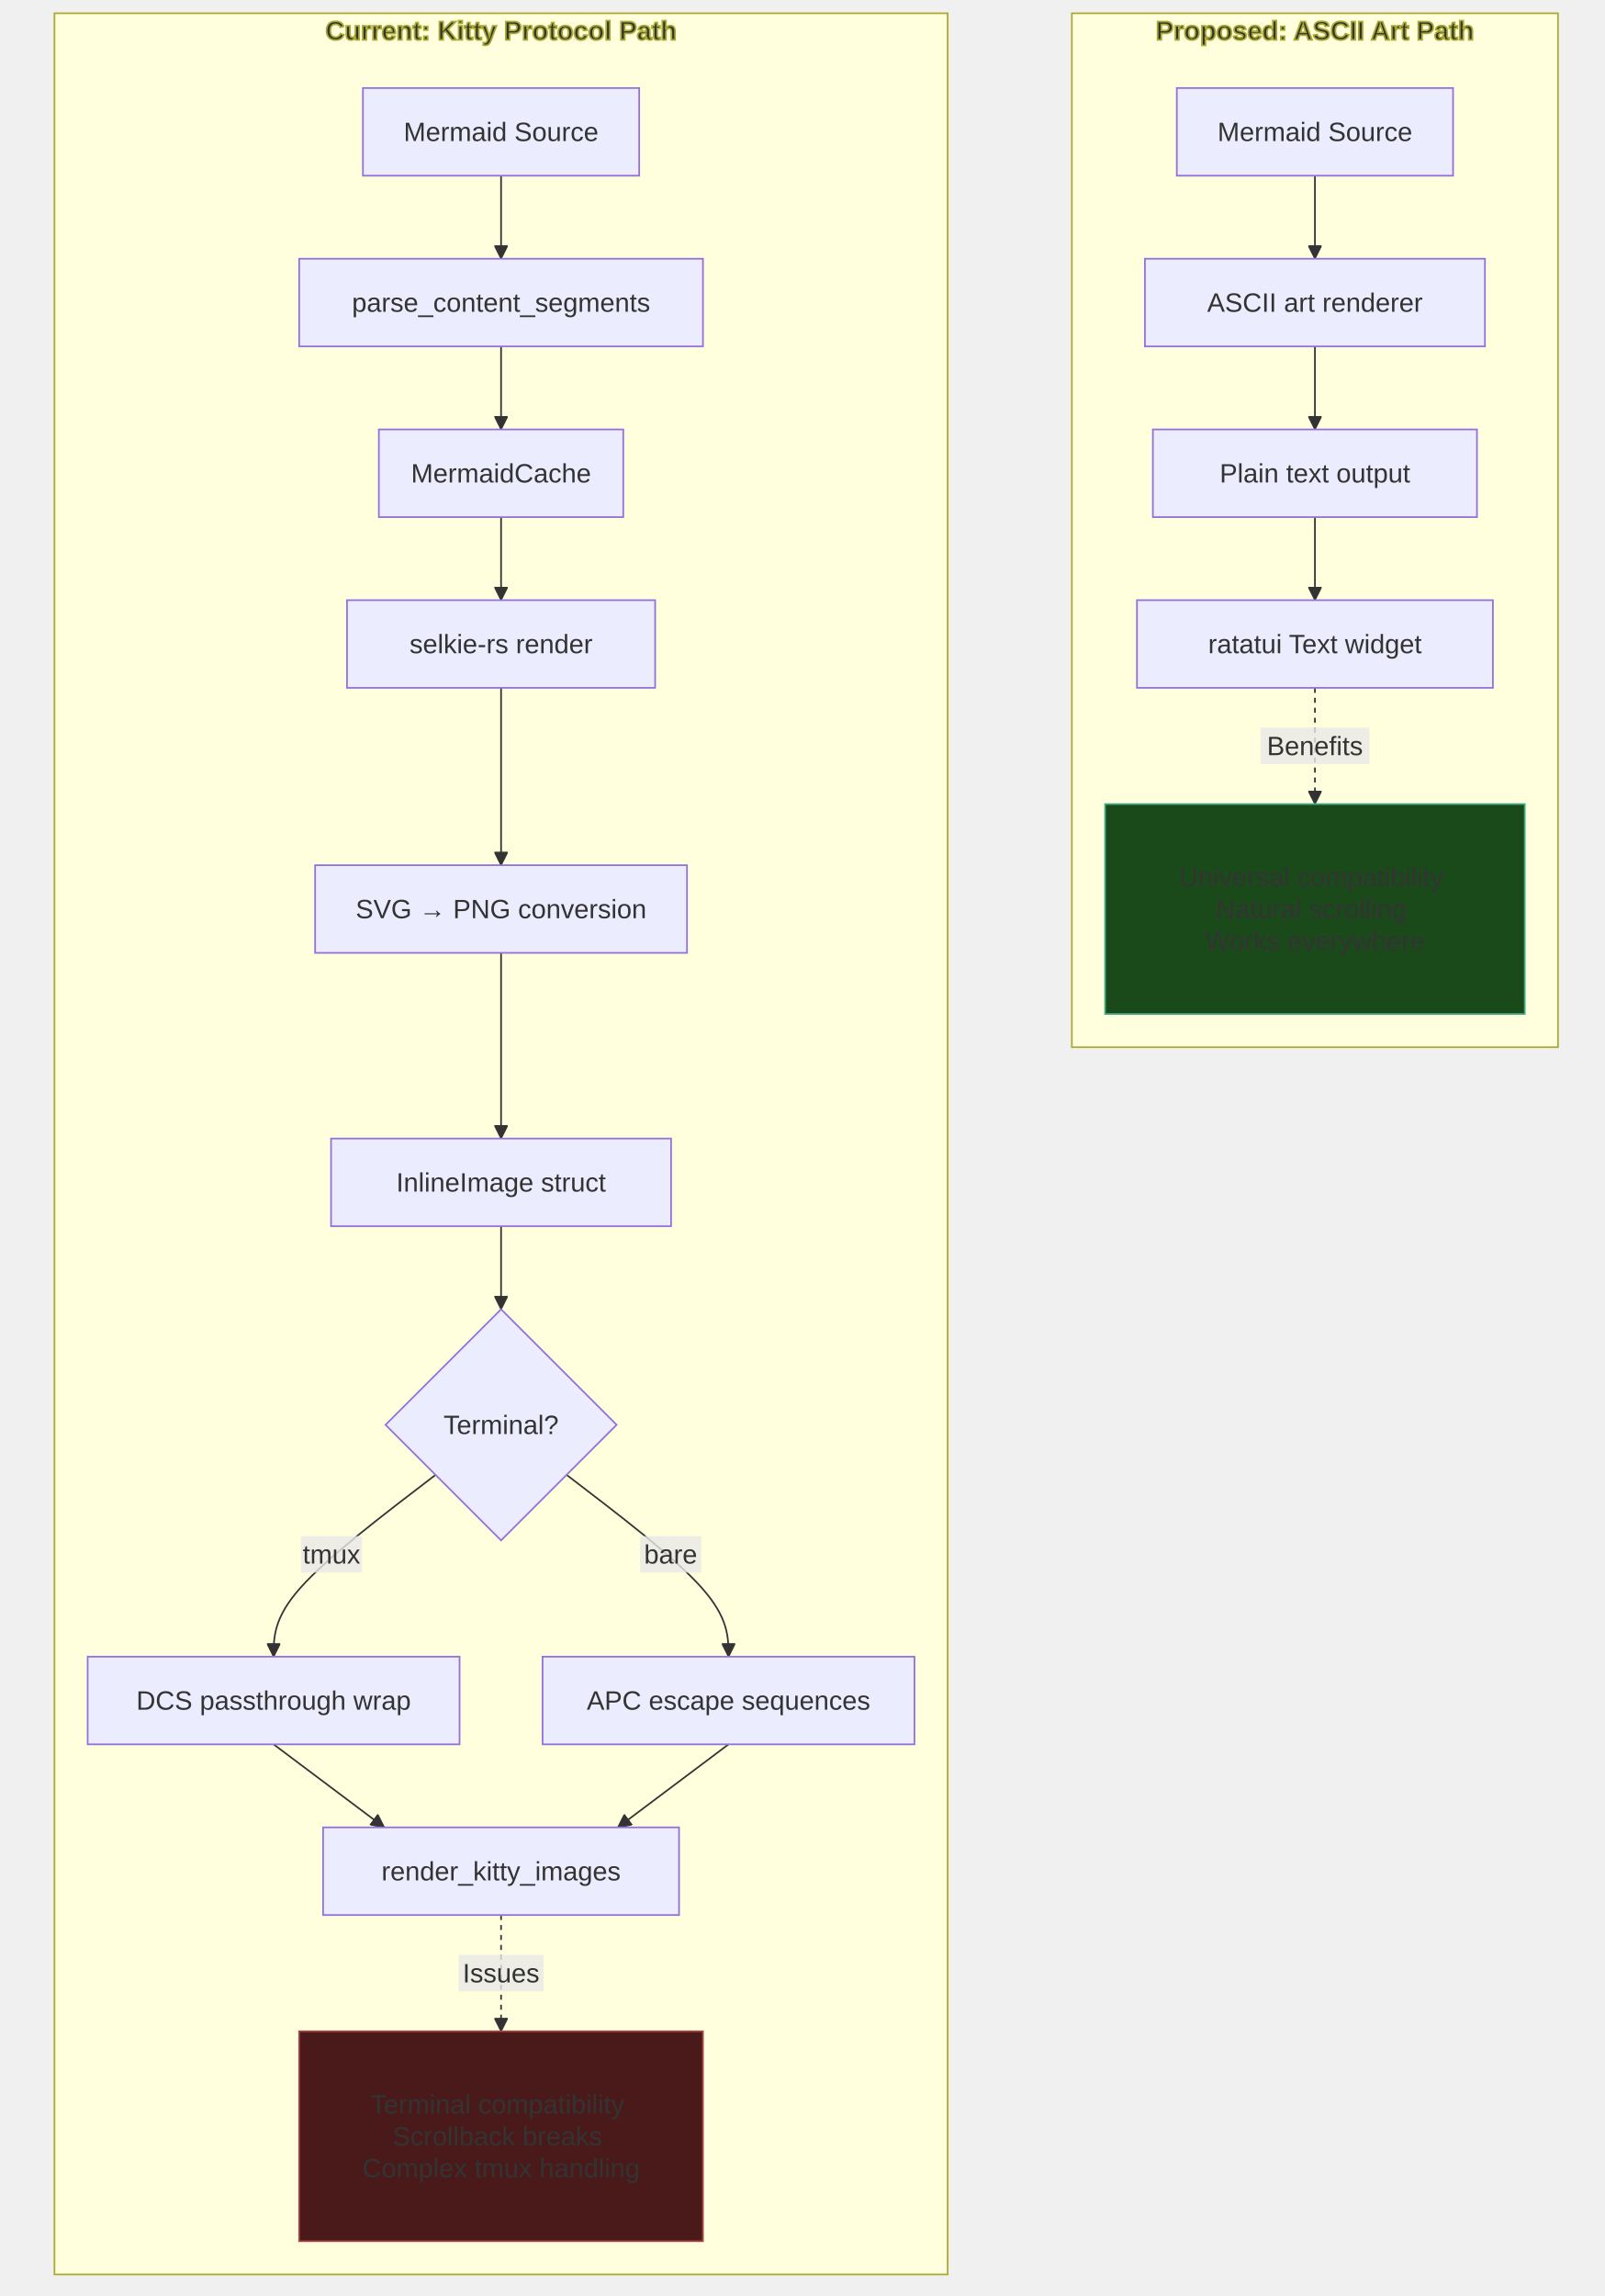
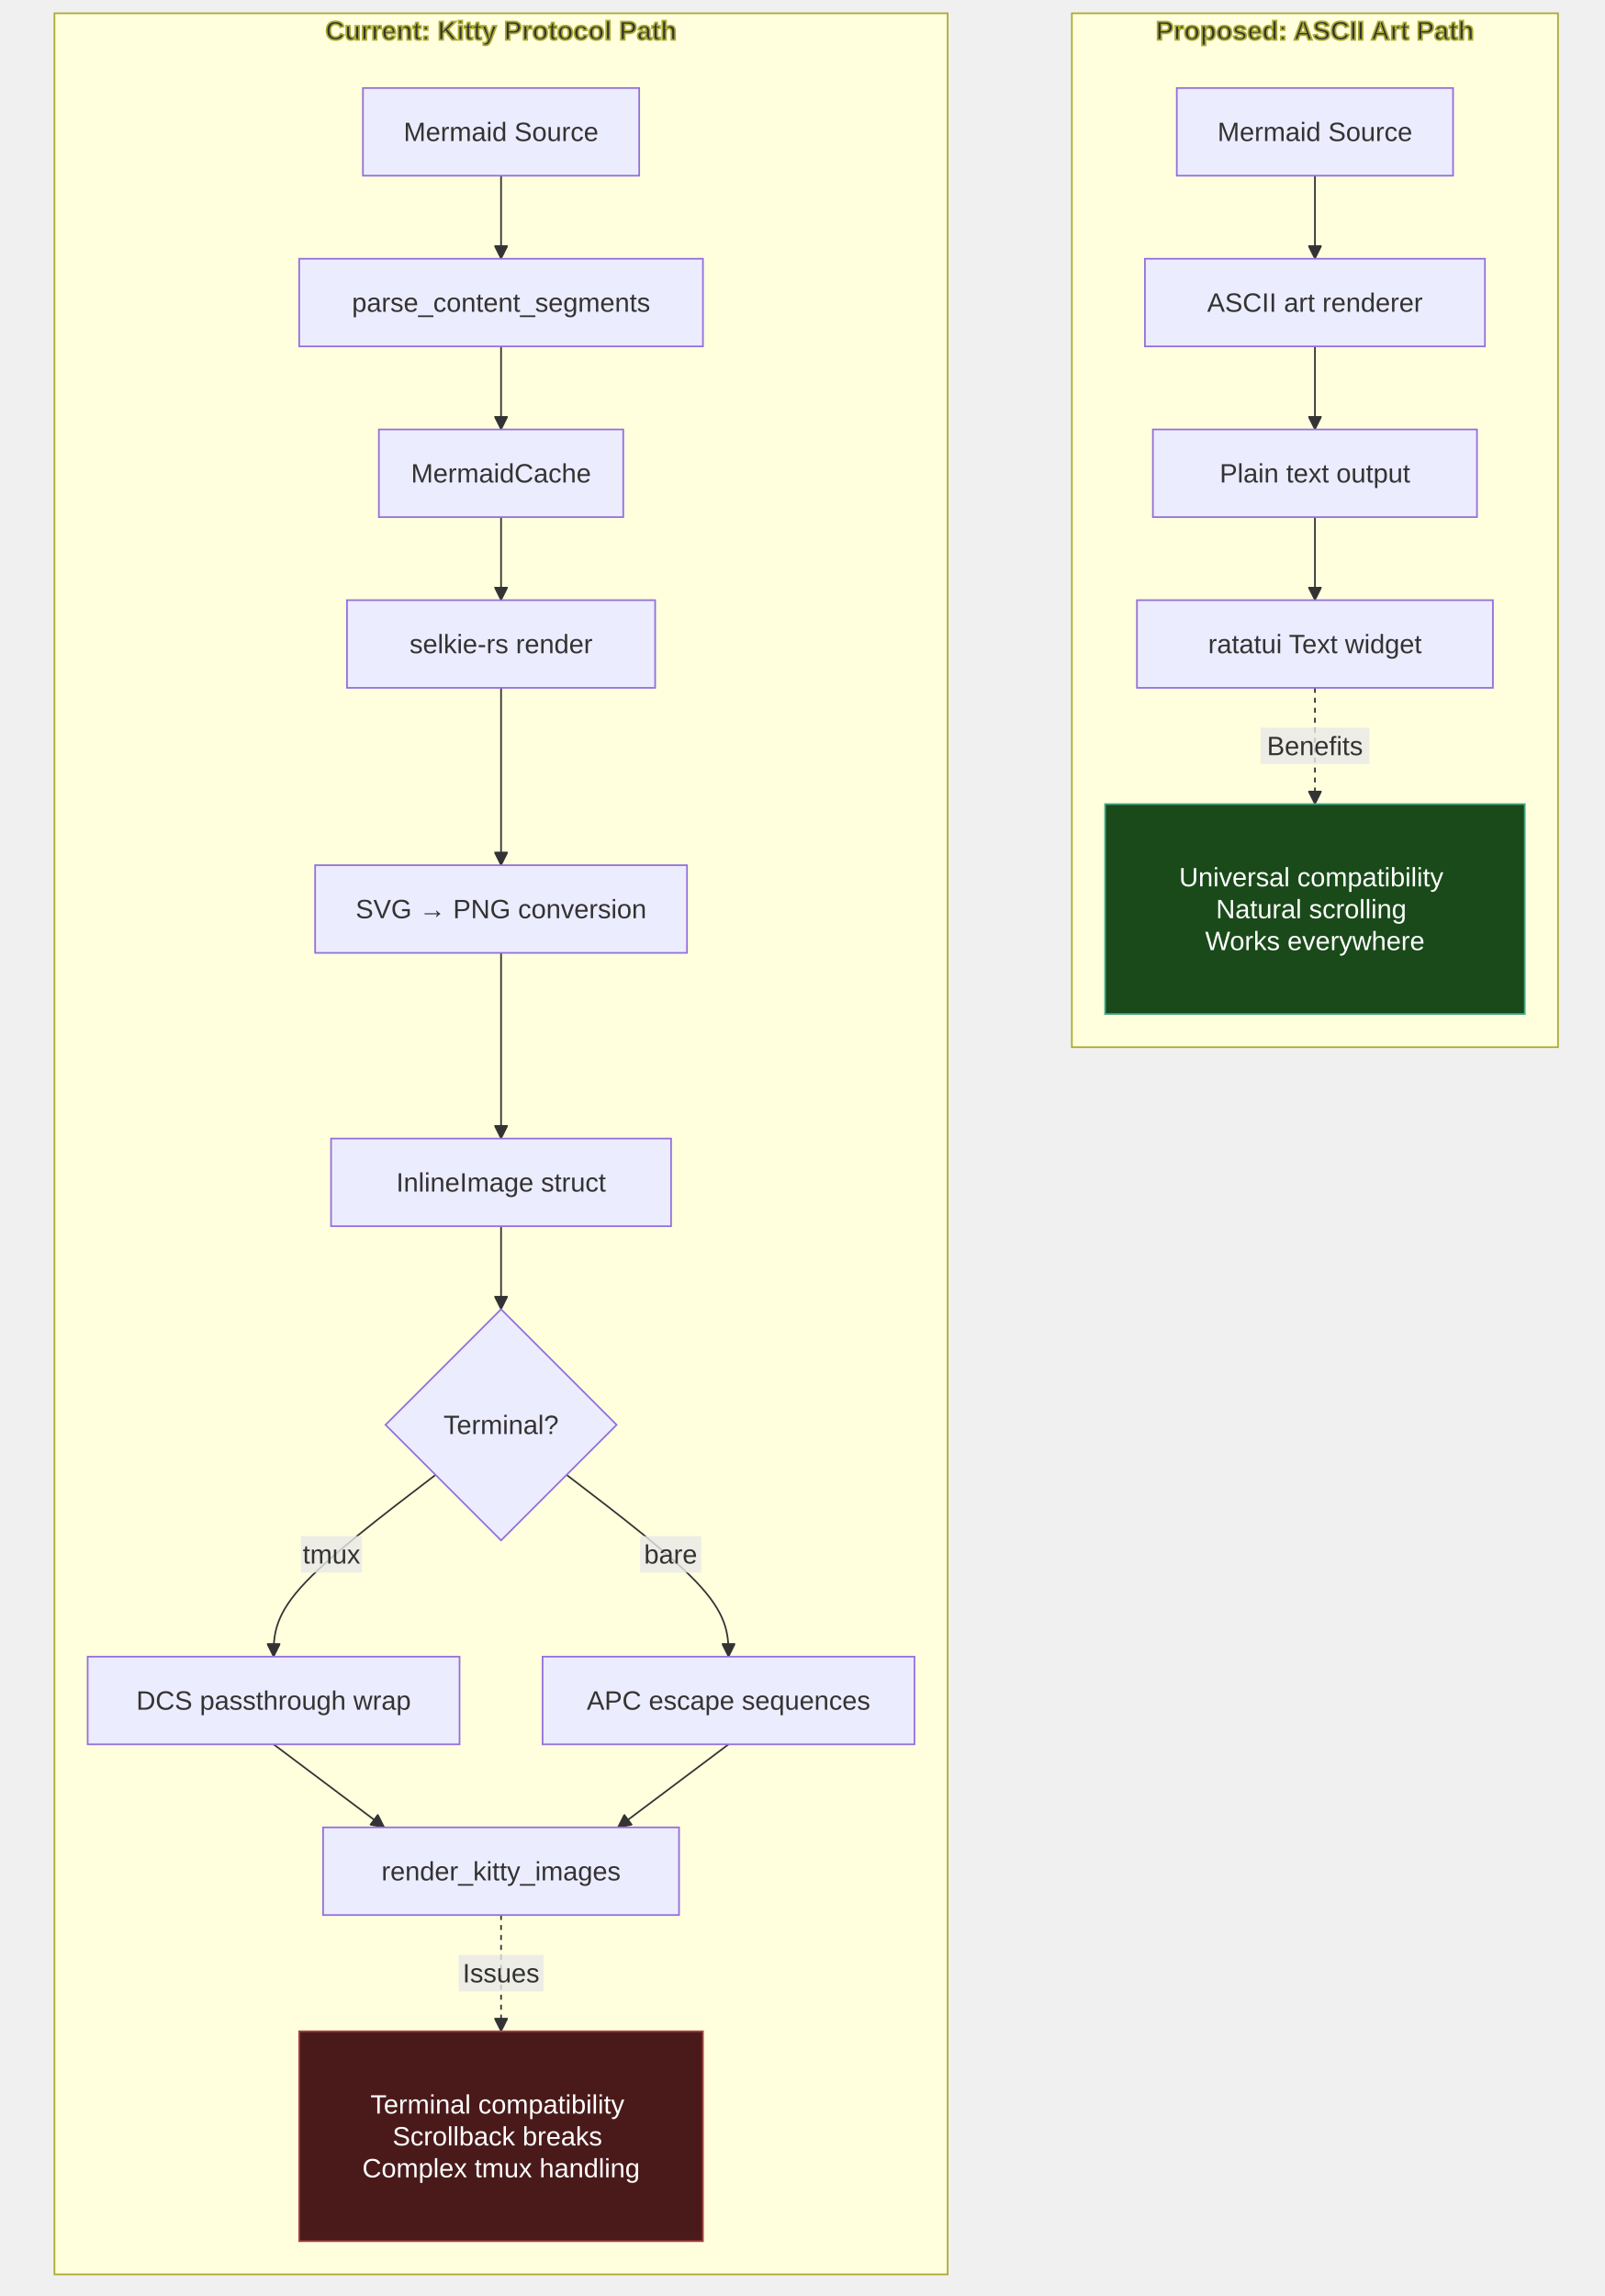
<svg xmlns="http://www.w3.org/2000/svg" width="966.4" height="1382.6" viewBox="-8 -28 966.4 1382.6" class="mermaid">
  <style>

.mermaid {
  font-family: trebuchet ms, verdana, arial, sans-serif;
  font-size: 16px;
}

.node rect,
.node polygon,
.node circle,
.node ellipse,
.node path {
  fill: #ECECFF;
  stroke: #9370DB;
  stroke-width: 1px;
}

.node line {
  stroke: #9370DB;
  stroke-width: 1px;
}

.node .label {
  fill: #333333;
}

.node text {
  fill: #333333;
  font-family: trebuchet ms, verdana, arial, sans-serif;
  font-size: 16px;
}

.edge-path {
  fill: none;
  stroke: #333333;
  stroke-width: 1px;
}

.edge-label {
  fill: #333333;
  font-family: trebuchet ms, verdana, arial, sans-serif;
}

.edge-label-bg {
  fill: rgba(232, 232, 232, 0.8);
}

.subgraph {
  fill: #ffffde;
  stroke: #aaaa33;
  stroke-width: 1px;
}

.subgraph-title {
  fill: #333333;
  font-weight: bold;
}

.cluster rect {
  fill: #ffffde;
  stroke: #aaaa33;
  stroke-width: 1px;
  rx: 5px;
  ry: 5px;
}

.cluster-label {
  fill: #333333;
  font-family: trebuchet ms, verdana, arial, sans-serif;
  font-size: 16px;
  font-weight: bold;
}

marker path {
  fill: #333333;
  stroke: #333333;
}

  </style>
  <defs>
    <marker id="arrow_point" viewBox="0 0 10 10" refX="10" refY="5" markerWidth="8" markerHeight="8" orient="auto" markerUnits="userSpaceOnUse">
      <path d="M 0 0 L 10 5 L 0 10 z" />
    </marker>
    <marker id="arrow_point_start" viewBox="0 0 10 10" refX="4.5" refY="5" markerWidth="8" markerHeight="8" orient="auto" markerUnits="userSpaceOnUse">
      <path d="M 0 5 L 10 10 L 10 0 z" />
    </marker>
    <marker id="arrow_cross" viewBox="0 0 11 11" refX="12" refY="5.2" markerWidth="11" markerHeight="11" orient="auto" markerUnits="userSpaceOnUse">
-       <path d="M 1 1 L 10 10 M 10 1 L 1 10" fill="none" stroke-width="2" />
+       <path d="M 1 1 L 10 10 M 10 1 L 1 10" stroke-width="2" fill="none" />
    </marker>
    <marker id="arrow_cross_start" viewBox="0 0 11 11" refX="-1" refY="5.2" markerWidth="11" markerHeight="11" orient="auto" markerUnits="userSpaceOnUse">
      <path d="M 1 1 L 10 10 M 10 1 L 1 10" fill="none" stroke-width="2" />
    </marker>
    <marker id="arrow_circle" viewBox="0 0 10 10" refX="11" refY="5" markerWidth="11" markerHeight="11" orient="auto" markerUnits="userSpaceOnUse">
      <circle cx="5" cy="5" r="5" />
    </marker>
    <marker id="arrow_circle_start" viewBox="0 0 10 10" refX="-1" refY="5" markerWidth="11" markerHeight="11" orient="auto" markerUnits="userSpaceOnUse">
      <circle cx="5" cy="5" r="5" />
    </marker>
  </defs>
  <g class="root">
    <g class="clusters">
      <g class="subgraph" id="subgraph-current">
        <rect x="24.8" y="-20" width="538" height="1361.6" class="cluster" />
        <text x="293.8" y="-4" class="cluster-label" text-anchor="middle">Current: Kitty Protocol Path</text>
      </g>
      <g class="subgraph" id="subgraph-proposed">
        <rect x="637.6" y="-20" width="292.8" height="622.6" class="cluster" />
        <text x="784" y="-4" class="cluster-label" text-anchor="middle">Proposed: ASCII Art Path</text>
      </g>
    </g>
    <g class="edgePaths">
      <g class="edge" id="edge-L-A1-A2-0">
-         <path d="M 293.80 77.80 C 293.80 86.13, 293.80 94.47, 293.80 102.80 C 293.80 111.13, 293.80 119.47, 293.80 127.80" class="edge-path" fill="none" marker-end="url(#arrow_point)" stroke-width="1" />
+         <path d="M 293.80 77.80 C 293.80 86.13, 293.80 94.47, 293.80 102.80 C 293.80 111.13, 293.80 119.47, 293.80 127.80" class="edge-path" marker-end="url(#arrow_point)" stroke-width="1" fill="none" />
      </g>
      <g class="edge" id="edge-L-A2-A3-0">
-         <path d="M 293.80 180.60 C 293.80 188.93, 293.80 197.27, 293.80 205.60 C 293.80 213.93, 293.80 222.27, 293.80 230.60" class="edge-path" fill="none" stroke-width="1" marker-end="url(#arrow_point)" />
+         <path d="M 293.80 180.60 C 293.80 188.93, 293.80 197.27, 293.80 205.60 C 293.80 213.93, 293.80 222.27, 293.80 230.60" class="edge-path" fill="none" marker-end="url(#arrow_point)" stroke-width="1" />
      </g>
      <g class="edge" id="edge-L-A3-A4-0">
-         <path d="M 293.80 283.40 C 293.80 291.73, 293.80 300.07, 293.80 308.40 C 293.80 316.73, 293.80 325.07, 293.80 333.40" class="edge-path" stroke-width="1" marker-end="url(#arrow_point)" fill="none" />
+         <path d="M 293.80 283.40 C 293.80 291.73, 293.80 300.07, 293.80 308.40 C 293.80 316.73, 293.80 325.07, 293.80 333.40" class="edge-path" marker-end="url(#arrow_point)" fill="none" stroke-width="1" />
      </g>
      <g class="edge" id="edge-L-A4-A5-0">
-         <path d="M 293.80 386.20 C 293.80 397.87, 293.80 409.53, 293.80 427.33 C 293.80 445.13, 293.80 469.07, 293.80 493.00" class="edge-path" marker-end="url(#arrow_point)" fill="none" stroke-width="1" />
+         <path d="M 293.80 386.20 C 293.80 397.87, 293.80 409.53, 293.80 427.33 C 293.80 445.13, 293.80 469.07, 293.80 493.00" class="edge-path" fill="none" marker-end="url(#arrow_point)" stroke-width="1" />
      </g>
      <g class="edge" id="edge-L-A5-A6-0">
-         <path d="M 293.80 545.80 C 293.80 566.40, 293.80 587.00, 293.80 601.47 C 293.80 615.93, 293.80 624.27, 293.80 632.60 C 293.80 649.27, 293.80 657.60, 293.80 657.60" class="edge-path" fill="none" marker-end="url(#arrow_point)" stroke-width="1" />
+         <path d="M 293.80 545.80 C 293.80 566.40, 293.80 587.00, 293.80 601.47 C 293.80 615.93, 293.80 624.27, 293.80 632.60 C 293.80 649.27, 293.80 657.60, 293.80 657.60" class="edge-path" fill="none" stroke-width="1" marker-end="url(#arrow_point)" />
      </g>
      <g class="edge" id="edge-L-A6-A7-0">
-         <path d="M 293.80 710.40 C 293.80 718.73, 293.80 727.07, 293.80 735.40 C 293.80 743.73, 293.80 752.07, 293.80 760.40" class="edge-path" stroke-width="1" marker-end="url(#arrow_point)" fill="none" />
+         <path d="M 293.80 710.40 C 293.80 718.73, 293.80 727.07, 293.80 735.40 C 293.80 743.73, 293.80 752.07, 293.80 760.40" class="edge-path" stroke-width="1" fill="none" marker-end="url(#arrow_point)" />
      </g>
      <g class="edge" id="edge-L-A7-A8-0">
-         <path d="M 254.33 860.13 C 221.82 884.96, 189.31 909.78, 173.06 928.02 C 156.80 946.27, 156.80 957.93, 156.80 969.60" class="edge-path" fill="none" stroke-width="1" marker-end="url(#arrow_point)" />
+         <path d="M 254.33 860.13 C 221.82 884.96, 189.31 909.78, 173.06 928.02 C 156.80 946.27, 156.80 957.93, 156.80 969.60" class="edge-path" stroke-width="1" marker-end="url(#arrow_point)" fill="none" />
      </g>
      <g class="edge" id="edge-L-A7-A9-0">
-         <path d="M 333.27 860.13 C 365.78 884.96, 398.29 909.78, 414.54 928.02 C 430.80 946.27, 430.80 957.93, 430.80 969.60" class="edge-path" marker-end="url(#arrow_point)" fill="none" stroke-width="1" />
+         <path d="M 333.27 860.13 C 365.78 884.96, 398.29 909.78, 414.54 928.02 C 430.80 946.27, 430.80 957.93, 430.80 969.60" class="edge-path" stroke-width="1" marker-end="url(#arrow_point)" fill="none" />
      </g>
      <g class="edge" id="edge-L-A8-A10-0">
-         <path d="M 156.80 1022.40 L 223.43 1072.40" class="edge-path" marker-end="url(#arrow_point)" fill="none" stroke-width="1" />
+         <path d="M 156.80 1022.40 L 223.43 1072.40" class="edge-path" stroke-width="1" fill="none" marker-end="url(#arrow_point)" />
      </g>
      <g class="edge" id="edge-L-A9-A10-0">
        <path d="M 430.80 1022.40 L 364.17 1072.40" class="edge-path" stroke-width="1" fill="none" marker-end="url(#arrow_point)" />
      </g>
      <g class="edge" id="edge-L-A10-A11-0">
-         <path d="M 293.80 1125.20 C 293.80 1136.87, 293.80 1148.53, 293.80 1160.20 C 293.80 1171.87, 293.80 1183.53, 293.80 1195.20" class="edge-path" stroke-dasharray="3,3" fill="none" marker-end="url(#arrow_point)" stroke-width="2" />
+         <path d="M 293.80 1125.20 C 293.80 1136.87, 293.80 1148.53, 293.80 1160.20 C 293.80 1171.87, 293.80 1183.53, 293.80 1195.20" class="edge-path" stroke-dasharray="3,3" stroke-width="2" fill="none" marker-end="url(#arrow_point)" />
      </g>
      <g class="edge" id="edge-L-B1-B2-0">
-         <path d="M 784.00 77.80 C 784.00 86.13, 784.00 94.47, 784.00 102.80 C 784.00 111.13, 784.00 119.47, 784.00 127.80" class="edge-path" fill="none" stroke-width="1" marker-end="url(#arrow_point)" />
+         <path d="M 784.00 77.80 C 784.00 86.13, 784.00 94.47, 784.00 102.80 C 784.00 111.13, 784.00 119.47, 784.00 127.80" class="edge-path" stroke-width="1" fill="none" marker-end="url(#arrow_point)" />
      </g>
      <g class="edge" id="edge-L-B2-B3-0">
-         <path d="M 784.00 180.60 C 784.00 188.93, 784.00 197.27, 784.00 205.60 C 784.00 213.93, 784.00 222.27, 784.00 230.60" class="edge-path" stroke-width="1" marker-end="url(#arrow_point)" fill="none" />
+         <path d="M 784.00 180.60 C 784.00 188.93, 784.00 197.27, 784.00 205.60 C 784.00 213.93, 784.00 222.27, 784.00 230.60" class="edge-path" stroke-width="1" fill="none" marker-end="url(#arrow_point)" />
      </g>
      <g class="edge" id="edge-L-B3-B4-0">
-         <path d="M 784.00 283.40 C 784.00 291.73, 784.00 300.07, 784.00 308.40 C 784.00 316.73, 784.00 325.07, 784.00 333.40" class="edge-path" stroke-width="1" fill="none" marker-end="url(#arrow_point)" />
+         <path d="M 784.00 283.40 C 784.00 291.73, 784.00 300.07, 784.00 308.40 C 784.00 316.73, 784.00 325.07, 784.00 333.40" class="edge-path" marker-end="url(#arrow_point)" fill="none" stroke-width="1" />
      </g>
      <g class="edge" id="edge-L-B4-B5-0">
-         <path d="M 784.00 386.20 C 784.00 397.87, 784.00 409.53, 784.00 421.20 C 784.00 432.87, 784.00 444.53, 784.00 456.20" class="edge-path" marker-end="url(#arrow_point)" fill="none" stroke-width="2" stroke-dasharray="3,3" />
+         <path d="M 784.00 386.20 C 784.00 397.87, 784.00 409.53, 784.00 421.20 C 784.00 432.87, 784.00 444.53, 784.00 456.20" class="edge-path" stroke-width="2" stroke-dasharray="3,3" fill="none" marker-end="url(#arrow_point)" />
      </g>
    </g>
    <g class="edgeLabels">
      <g class="edgeLabel" id="edge-label-L-A7-A8-0">
        <rect x="173.257" y="896.986" width="36.8" height="22" class="edge-label-bg" />
-         <text x="191.657" y="907.986" class="edge-label" text-anchor="middle" dominant-baseline="central">tmux</text>
+         <text x="191.657" y="907.986" class="edge-label" dominant-baseline="central" text-anchor="middle">tmux</text>
      </g>
      <g class="edgeLabel" id="edge-label-L-A7-A9-0">
        <rect x="377.543" y="896.986" width="36.8" height="22" class="edge-label-bg" />
        <text x="395.943" y="907.986" class="edge-label" dominant-baseline="central" text-anchor="middle">bare</text>
      </g>
      <g class="edgeLabel" id="edge-label-L-A10-A11-0">
        <rect x="268.2" y="1149.2" width="51.2" height="22" class="edge-label-bg" />
-         <text x="293.8" y="1160.2" class="edge-label" text-anchor="middle" dominant-baseline="central">Issues</text>
+         <text x="293.8" y="1160.2" class="edge-label" dominant-baseline="central" text-anchor="middle">Issues</text>
      </g>
      <g class="edgeLabel" id="edge-label-L-B4-B5-0">
        <rect x="751.2" y="410.2" width="65.6" height="22" class="edge-label-bg" />
        <text x="784" y="421.2" class="edge-label" text-anchor="middle" dominant-baseline="central">Benefits</text>
      </g>
    </g>
    <g class="nodes">
      <g class="node" id="node-A1">
        <rect x="210.6" y="25" width="166.4" height="52.8" />
        <text x="293.8" y="51.4" class="label" text-anchor="middle" dominant-baseline="central">Mermaid Source</text>
      </g>
      <g class="node" id="node-A10">
        <rect x="186.6" y="1072.4" width="214.4" height="52.8" />
        <text x="293.8" y="1098.8" class="label" text-anchor="middle" dominant-baseline="central">render_kitty_images</text>
      </g>
      <g class="node" id="node-A11">
        <rect x="172.2" y="1195.2" width="243.2" height="126.4" style="fill:#4a1a1a !important;stroke:#a44 !important" />
-         <text x="293.8" y="1258.4" class="label" text-anchor="middle" dominant-baseline="central">
+         <text x="293.8" y="1258.4" class="label" text-anchor="middle" dominant-baseline="central" style="fill: #ffffff">
          <tspan x="293.8" y="1258.4" dy="-1.2em">Terminal compatibility</tspan>
          <tspan x="293.8" dy="1.2em">Scrollback breaks</tspan>
          <tspan x="293.8" dy="1.2em">Complex tmux handling</tspan>
        </text>
      </g>
      <g class="node" id="node-A2">
        <rect x="172.2" y="127.8" width="243.2" height="52.8" />
-         <text x="293.8" y="154.2" class="label" text-anchor="middle" dominant-baseline="central">parse_content_segments</text>
+         <text x="293.8" y="154.2" class="label" dominant-baseline="central" text-anchor="middle">parse_content_segments</text>
      </g>
      <g class="node" id="node-A3">
        <rect x="220.2" y="230.6" width="147.2" height="52.8" />
-         <text x="293.8" y="257" class="label" text-anchor="middle" dominant-baseline="central">MermaidCache</text>
+         <text x="293.8" y="257" class="label" dominant-baseline="central" text-anchor="middle">MermaidCache</text>
      </g>
      <g class="node" id="node-A4">
        <rect x="201" y="333.4" width="185.6" height="52.8" />
-         <text x="293.8" y="359.8" class="label" text-anchor="middle" dominant-baseline="central">selkie-rs render</text>
+         <text x="293.8" y="359.8" class="label" dominant-baseline="central" text-anchor="middle">selkie-rs render</text>
      </g>
      <g class="node" id="node-A5">
        <rect x="181.8" y="493" width="224" height="52.8" />
        <text x="293.8" y="519.4" class="label" dominant-baseline="central" text-anchor="middle">SVG → PNG conversion</text>
      </g>
      <g class="node" id="node-A6">
        <rect x="191.4" y="657.6" width="204.8" height="52.8" />
        <text x="293.8" y="684" class="label" text-anchor="middle" dominant-baseline="central">InlineImage struct</text>
      </g>
      <g class="node" id="node-A7">
        <polygon points="293.8,760.4 363.4,830 293.8,899.6 224.2,830" />
        <text x="293.8" y="830" class="label" text-anchor="middle" dominant-baseline="central">Terminal?</text>
      </g>
      <g class="node" id="node-A8">
        <rect x="44.8" y="969.6" width="224" height="52.8" />
-         <text x="156.8" y="996" class="label" dominant-baseline="central" text-anchor="middle">DCS passthrough wrap</text>
+         <text x="156.8" y="996" class="label" text-anchor="middle" dominant-baseline="central">DCS passthrough wrap</text>
      </g>
      <g class="node" id="node-A9">
        <rect x="318.8" y="969.6" width="224" height="52.8" />
        <text x="430.8" y="996" class="label" text-anchor="middle" dominant-baseline="central">APC escape sequences</text>
      </g>
      <g class="node" id="node-B1">
        <rect x="700.8" y="25" width="166.4" height="52.8" />
        <text x="784" y="51.4" class="label" text-anchor="middle" dominant-baseline="central">Mermaid Source</text>
      </g>
      <g class="node" id="node-B2">
        <rect x="681.6" y="127.8" width="204.8" height="52.8" />
        <text x="784" y="154.2" class="label" dominant-baseline="central" text-anchor="middle">ASCII art renderer</text>
      </g>
      <g class="node" id="node-B3">
        <rect x="686.4" y="230.6" width="195.2" height="52.8" />
        <text x="784" y="257" class="label" dominant-baseline="central" text-anchor="middle">Plain text output</text>
      </g>
      <g class="node" id="node-B4">
        <rect x="676.8" y="333.4" width="214.4" height="52.8" />
        <text x="784" y="359.8" class="label" dominant-baseline="central" text-anchor="middle">ratatui Text widget</text>
      </g>
      <g class="node" id="node-B5">
        <rect x="657.6" y="456.2" width="252.8" height="126.4" style="fill:#1a4a1a !important;stroke:#4a8 !important" />
-         <text x="784" y="519.4" class="label" dominant-baseline="central" text-anchor="middle">
+         <text x="784" y="519.4" class="label" dominant-baseline="central" style="fill: #ffffff" text-anchor="middle">
          <tspan x="784" y="519.4" dy="-1.2em">Universal compatibility</tspan>
          <tspan x="784" dy="1.2em">Natural scrolling</tspan>
          <tspan x="784" dy="1.2em">Works everywhere</tspan>
        </text>
      </g>
    </g>
  </g>
</svg>
